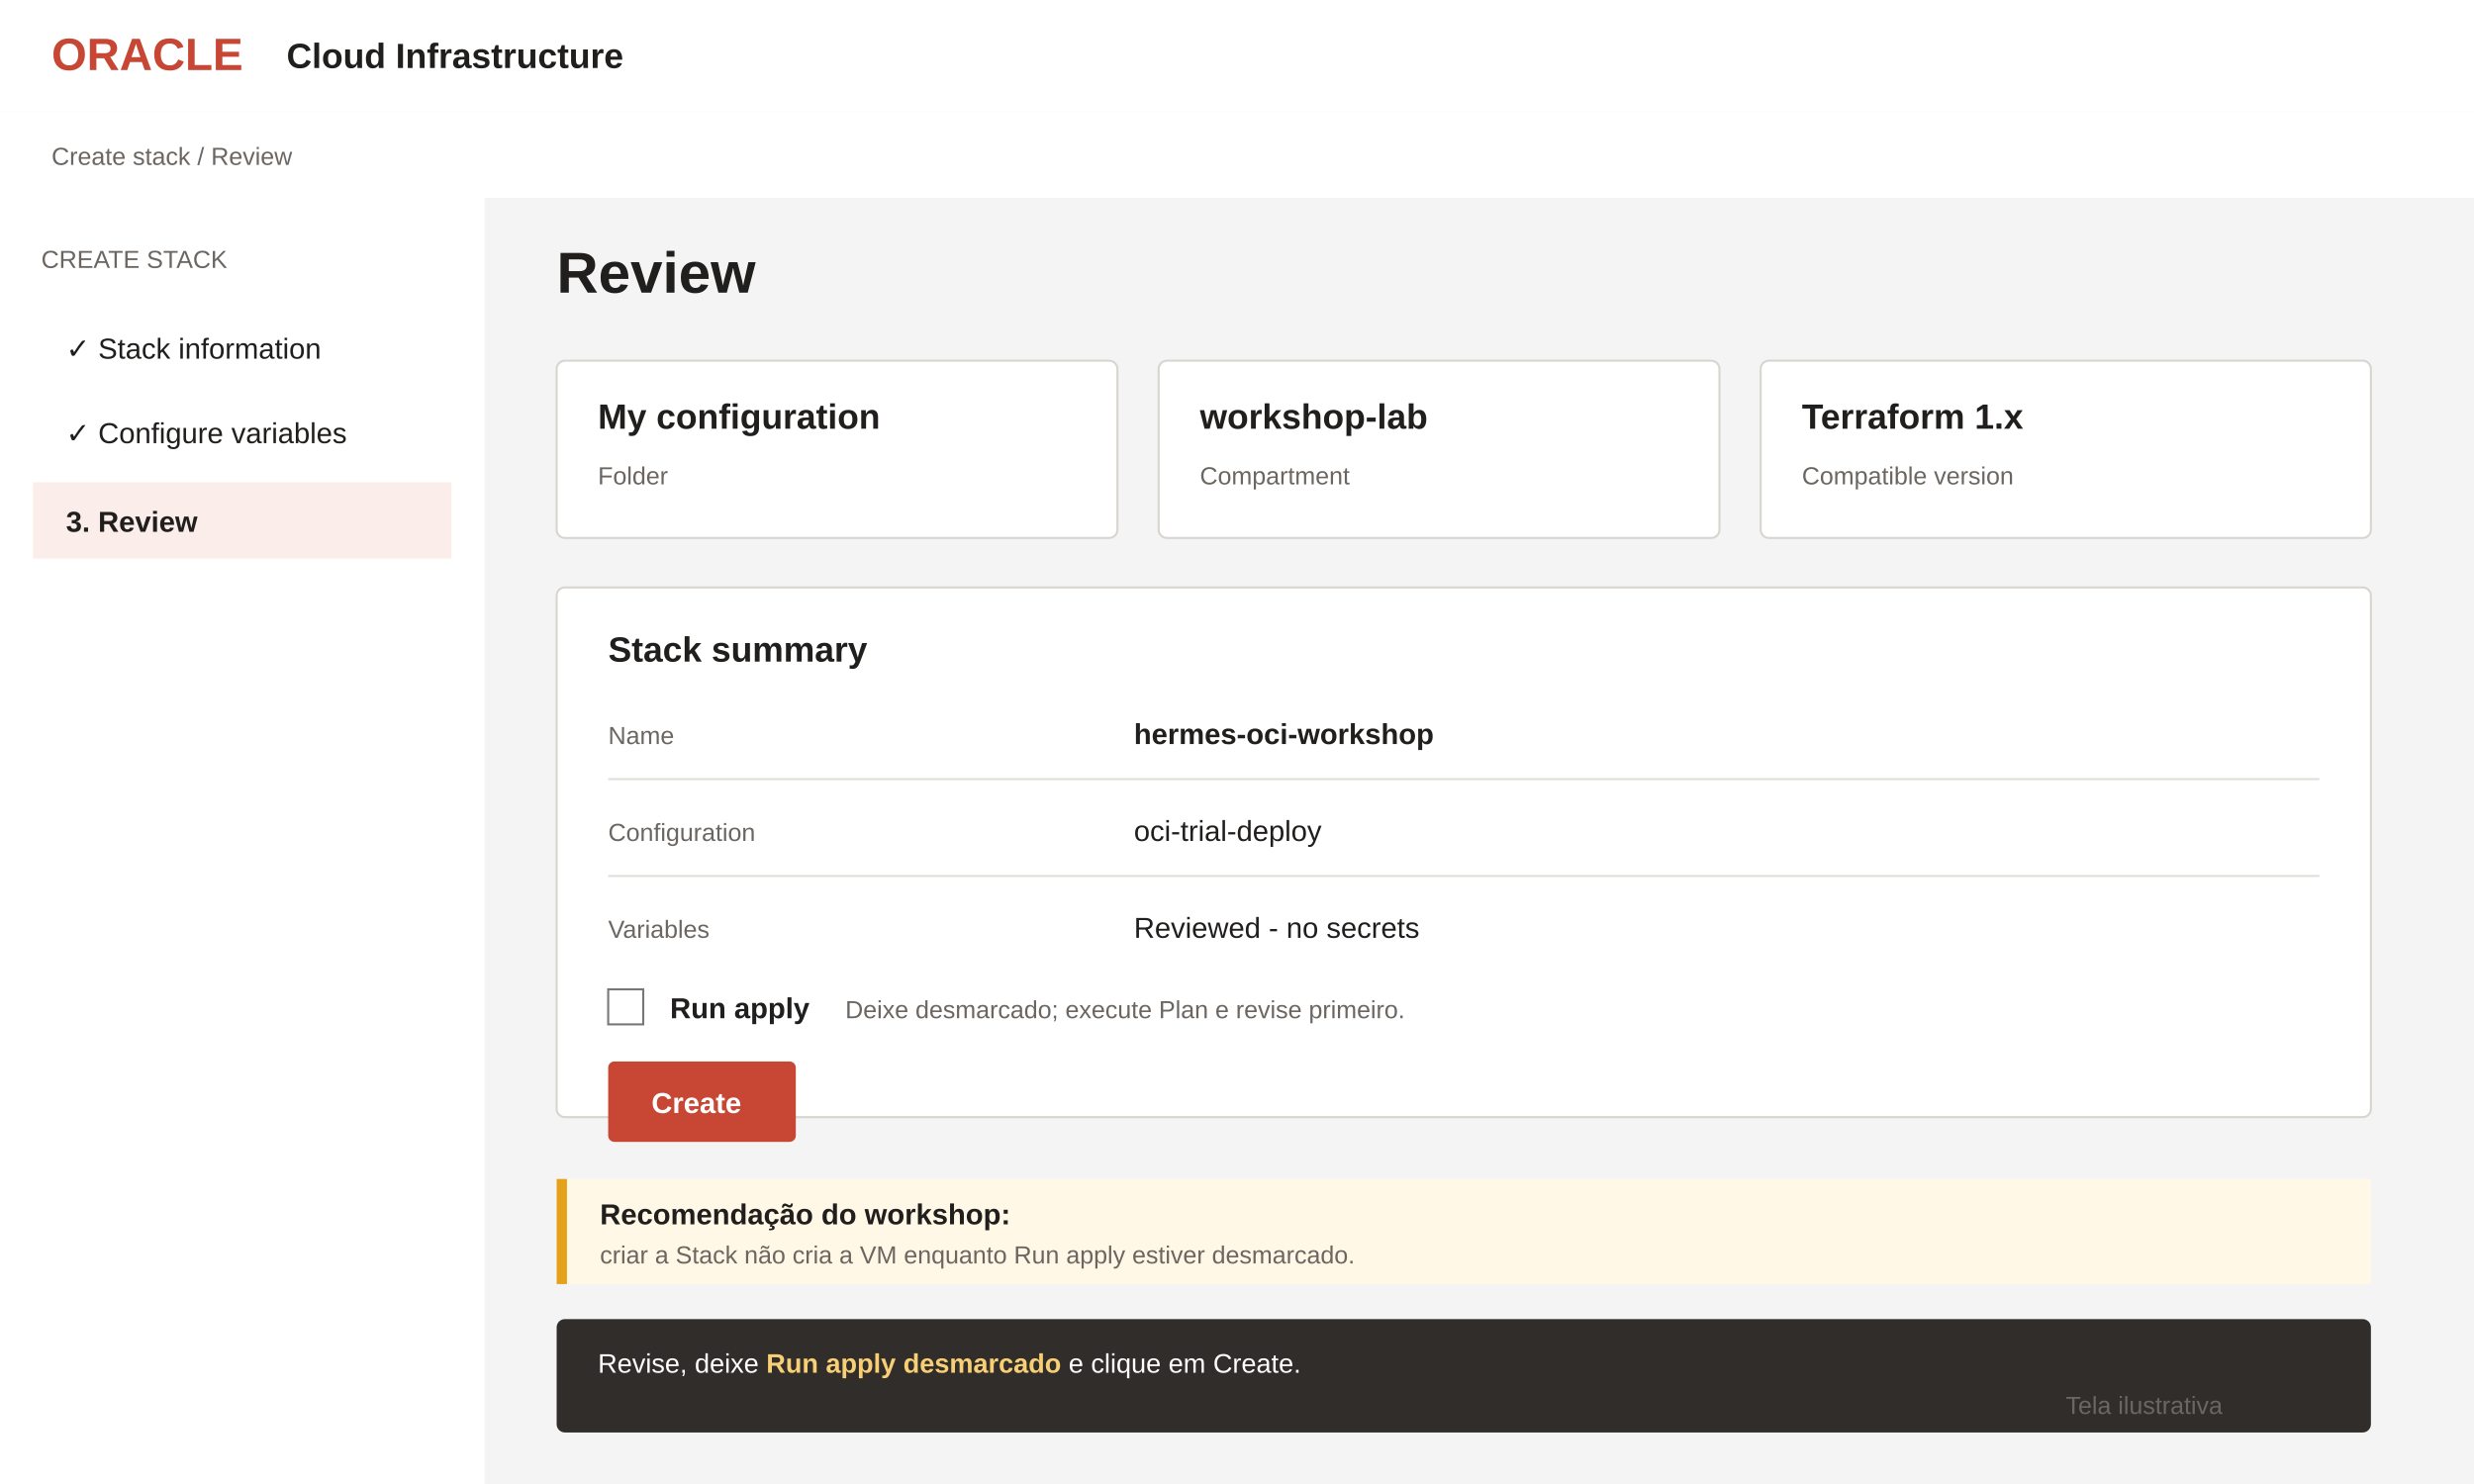
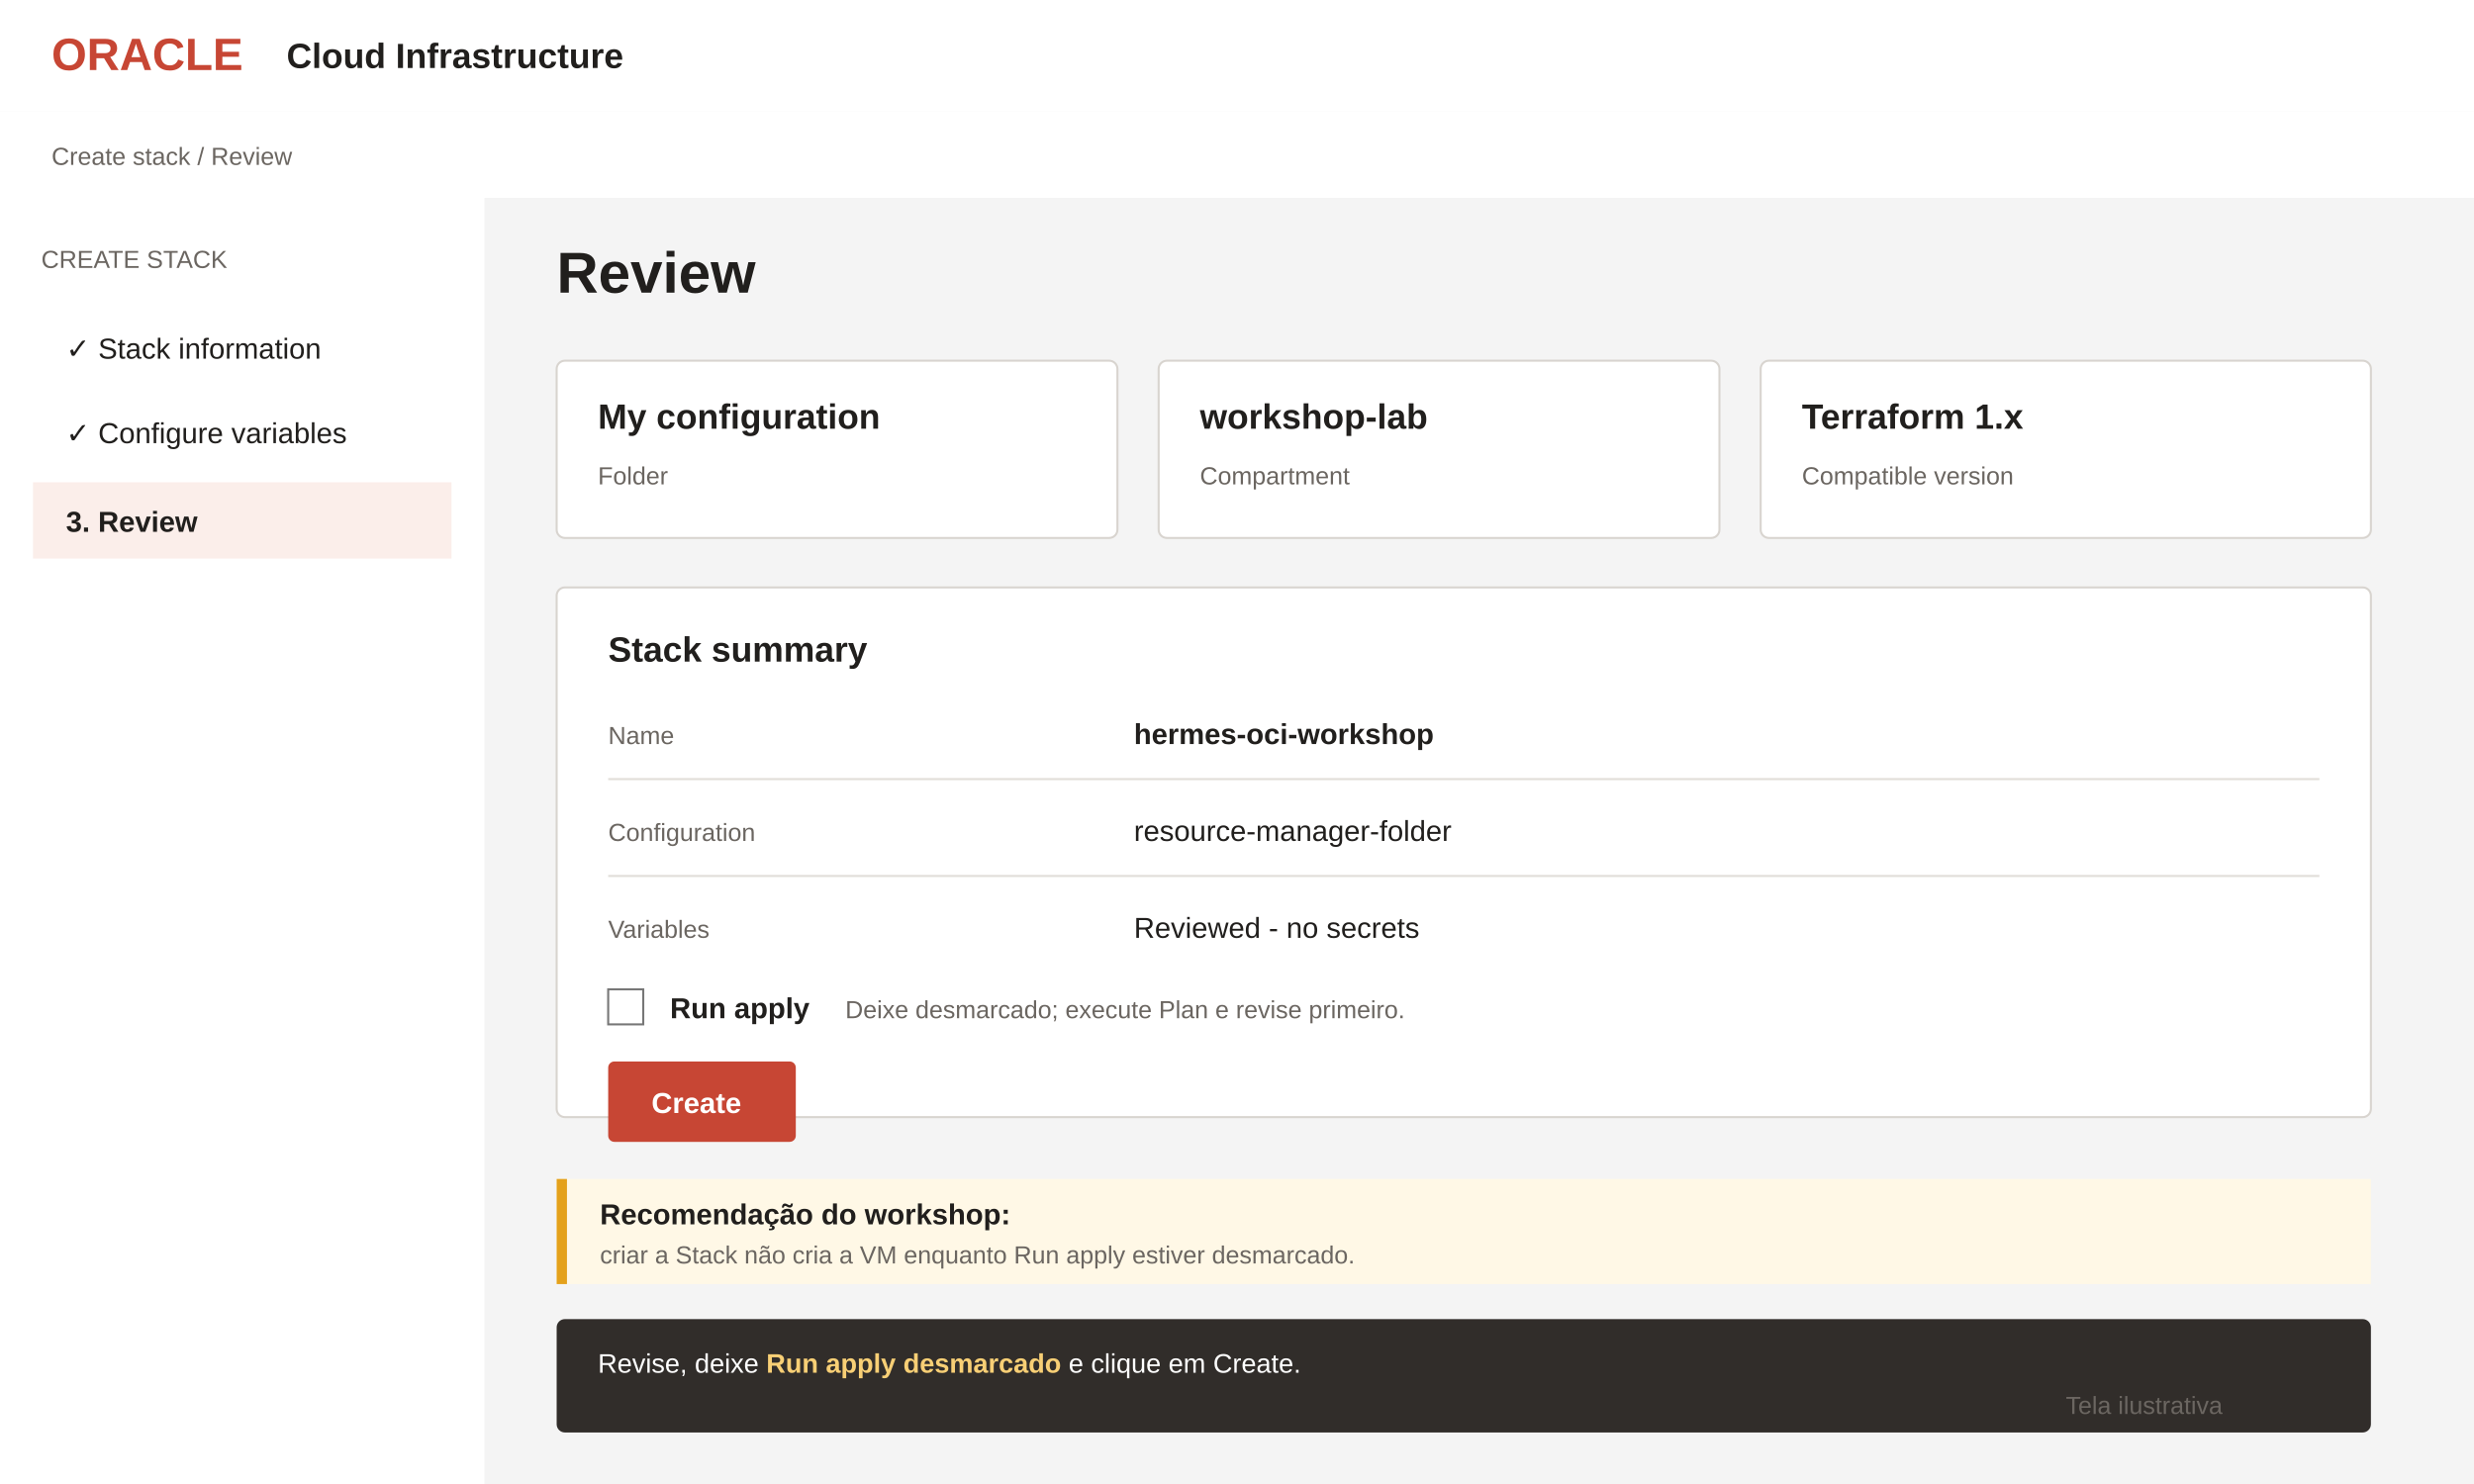
<svg xmlns="http://www.w3.org/2000/svg" width="1200" height="720" viewBox="0 0 1200 720" role="img" aria-labelledby="title desc">
  <defs>
    <style>.t{font:14px Arial;fill:#211f1d}.s{font:12px Arial;fill:#6b6661}.h{font:bold 28px Arial;fill:#211f1d}.h2{font:bold 17px Arial;fill:#211f1d}.bold{font-weight:bold}.call{font:13px Arial;fill:#fff}</style>
  </defs>
  <rect width="1200" height="720" fill="#f4f4f4" />
  <rect width="1200" height="54" fill="#fff" />
  <text x="25" y="34" font-family="Arial" font-size="22" font-weight="bold" fill="#c74634">ORACLE</text>
  <text x="139" y="33" class="h2">Cloud Infrastructure</text>
  <rect y="54" width="1200" height="42" fill="#fff" />
  <text x="25" y="80" class="s">Create stack / Review</text>
  <rect x="0" y="96" width="235" height="624" fill="#fff" />
  <text x="20" y="130" class="s">CREATE STACK</text>
  <text x="32" y="174" class="t">✓ Stack information</text>
  <text x="32" y="215" class="t">✓ Configure variables</text>
  <rect x="16" y="234" width="203" height="37" fill="#fbeeea" />
  <text x="32" y="258" class="t bold">3. Review</text>
  <text x="270" y="142" class="h">Review</text>
  <rect x="270" y="175" width="272" height="86" rx="4" fill="#fff" stroke="#d8d4cf" />
  <text x="290" y="208" class="h2">My configuration</text>
  <text x="290" y="235" class="s">Folder</text>
  <rect x="562" y="175" width="272" height="86" rx="4" fill="#fff" stroke="#d8d4cf" />
  <text x="582" y="208" class="h2">workshop-lab</text>
  <text x="582" y="235" class="s">Compartment</text>
  <rect x="854" y="175" width="296" height="86" rx="4" fill="#fff" stroke="#d8d4cf" />
  <text x="874" y="208" class="h2">Terraform 1.x</text>
  <text x="874" y="235" class="s">Compatible version</text>
  <rect x="270" y="285" width="880" height="257" rx="4" fill="#fff" stroke="#d8d4cf" />
  <text x="295" y="321" class="h2">Stack summary</text>
  <text x="295" y="361" class="s">Name</text>
  <text x="550" y="361" class="t bold">hermes-oci-workshop</text>
  <line x1="295" y1="378" x2="1125" y2="378" stroke="#e1ded9" />
  <text x="295" y="408" class="s">Configuration</text>
-   <text x="550" y="408" class="t">oci-trial-deploy</text>
+   <text x="550" y="408" class="t">resource-manager-folder</text>
  <line x1="295" y1="425" x2="1125" y2="425" stroke="#e1ded9" />
  <text x="295" y="455" class="s">Variables</text>
  <text x="550" y="455" class="t">Reviewed - no secrets</text>
  <rect x="295" y="480" width="17" height="17" fill="#fff" stroke="#777" />
  <text x="325" y="494" class="t bold">Run apply</text>
  <text x="410" y="494" class="s">Deixe desmarcado; execute Plan e revise primeiro.</text>
  <rect x="295" y="515" width="91" height="39" rx="3" fill="#c74634" />
  <text x="316" y="540" font-family="Arial" font-size="14" font-weight="bold" fill="#fff">Create</text>
  <rect x="270" y="572" width="880" height="51" fill="#fff8e6" />
  <rect x="270" y="572" width="5" height="51" fill="#e4a11b" />
  <text x="291" y="594" class="t bold">Recomendação do workshop:</text>
  <text x="291" y="613" class="s">criar a Stack não cria a VM enquanto Run apply estiver desmarcado.</text>
  <rect x="270" y="640" width="880" height="55" rx="4" fill="#312d2a" />
  <text x="290" y="666" class="call">Revise, deixe <tspan font-weight="bold" fill="#f8cf75">Run apply desmarcado</tspan> e clique em Create.</text>
  <text x="1002" y="686" class="s">Tela ilustrativa</text>
</svg>
